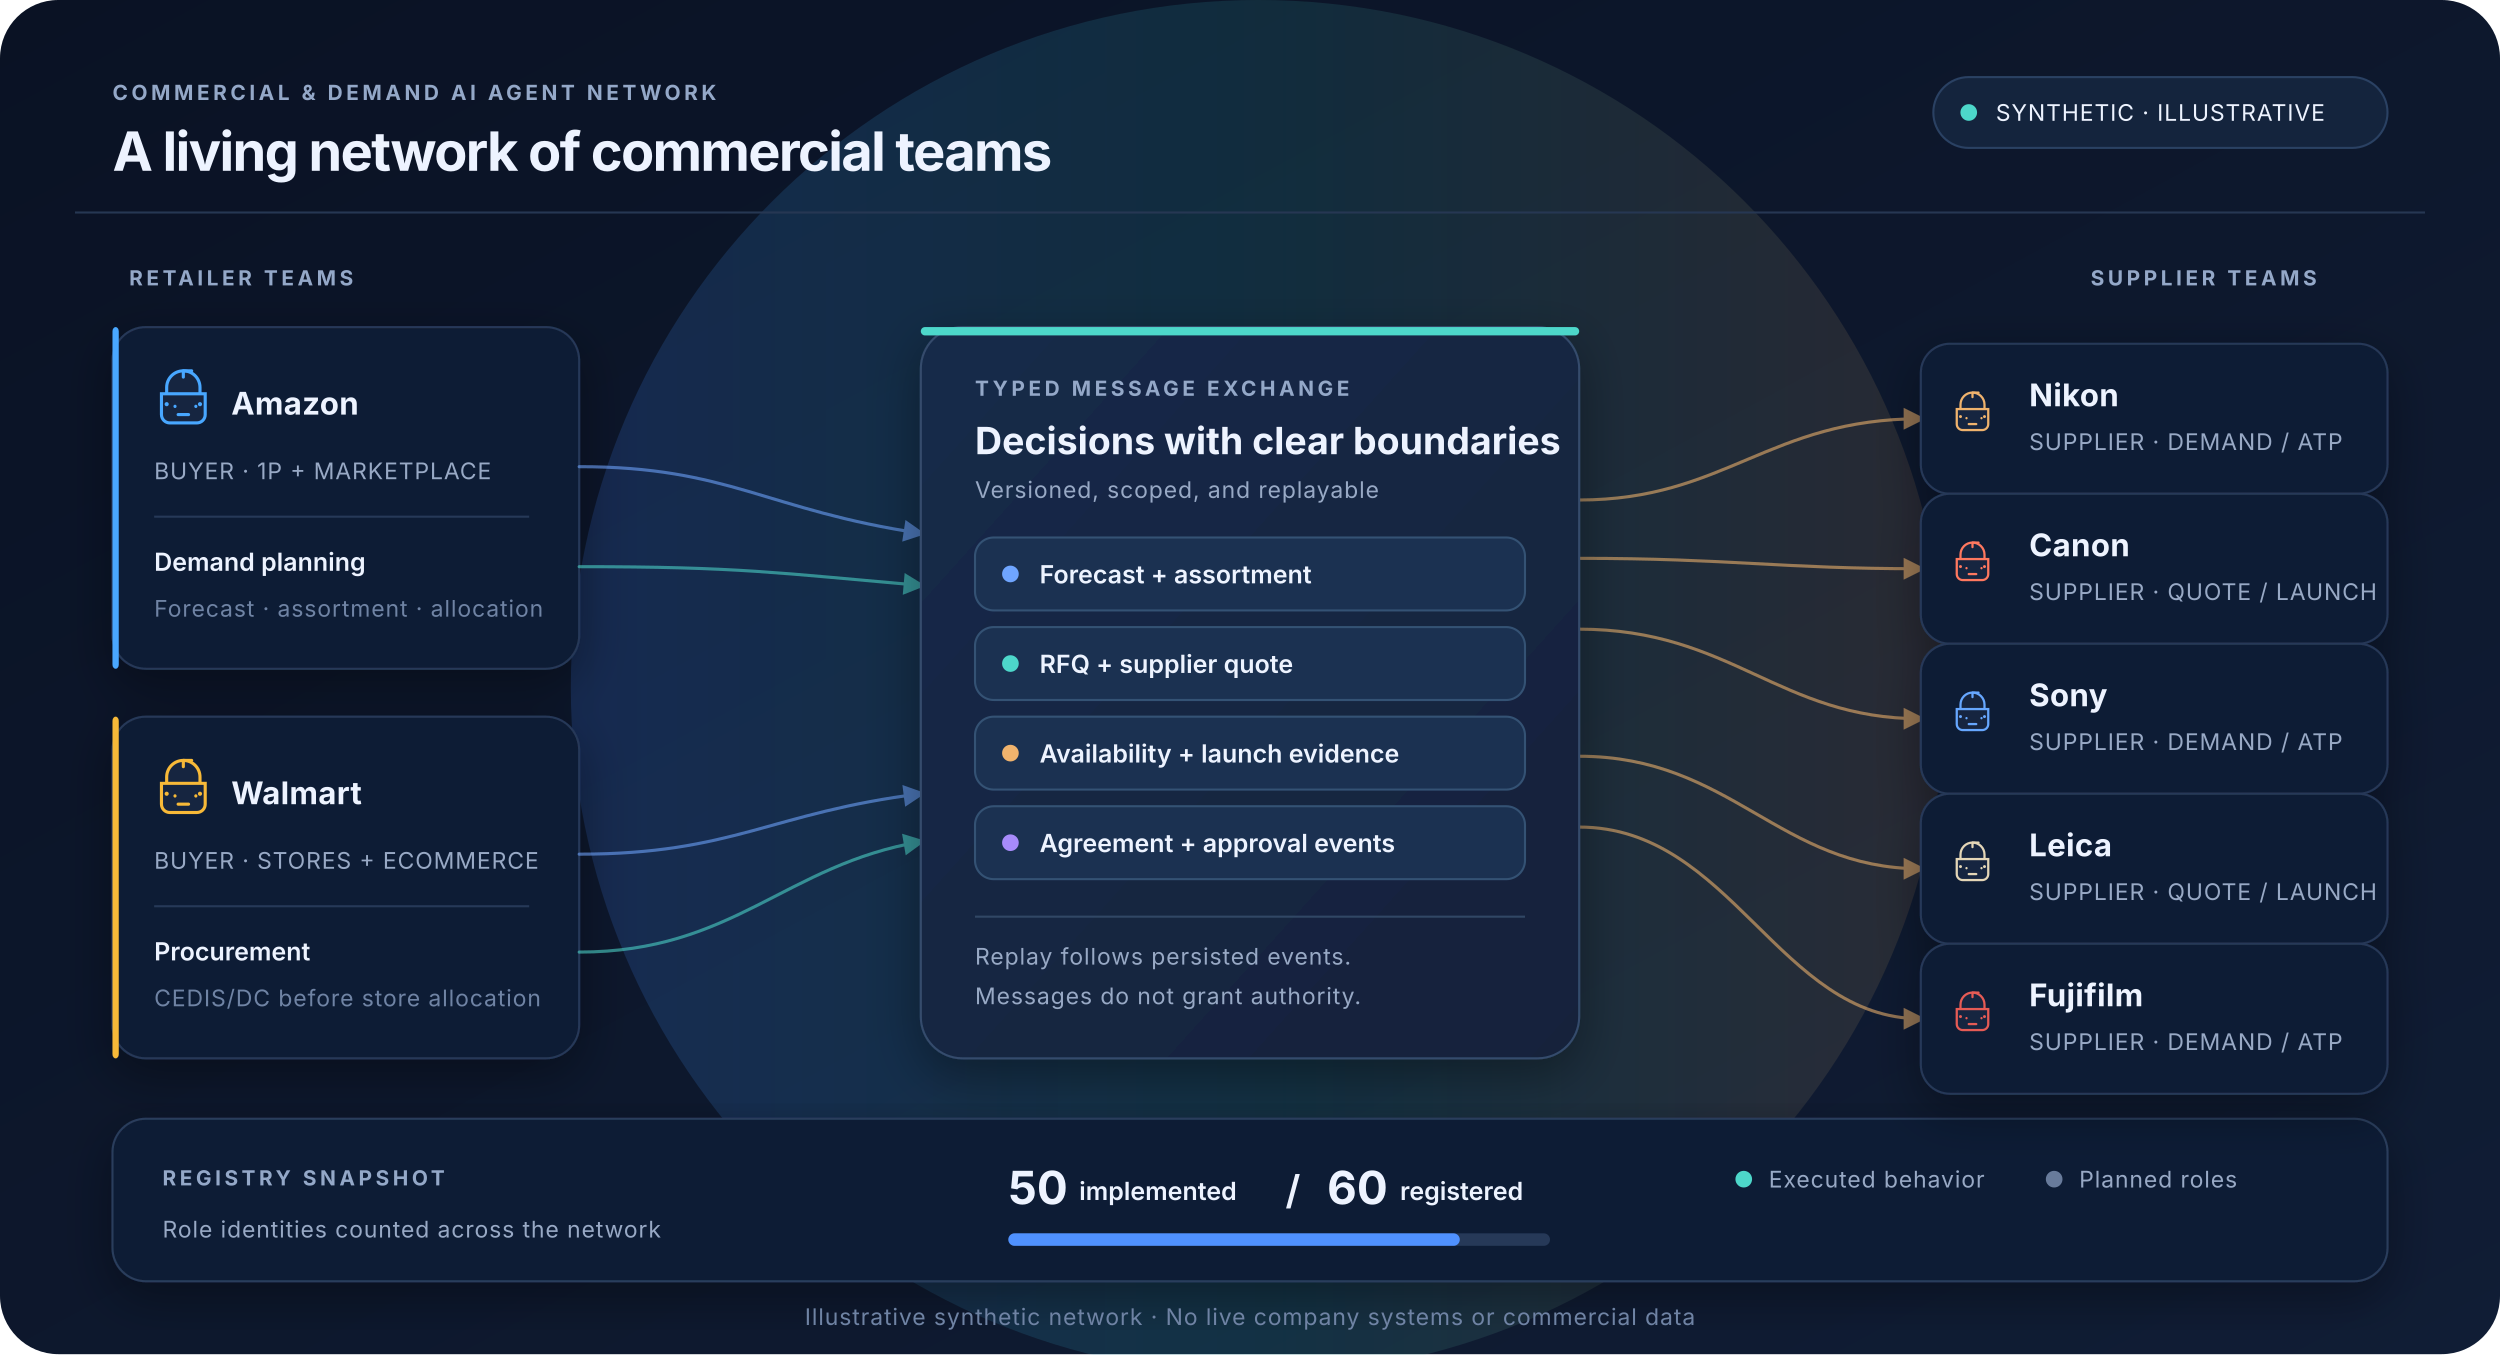
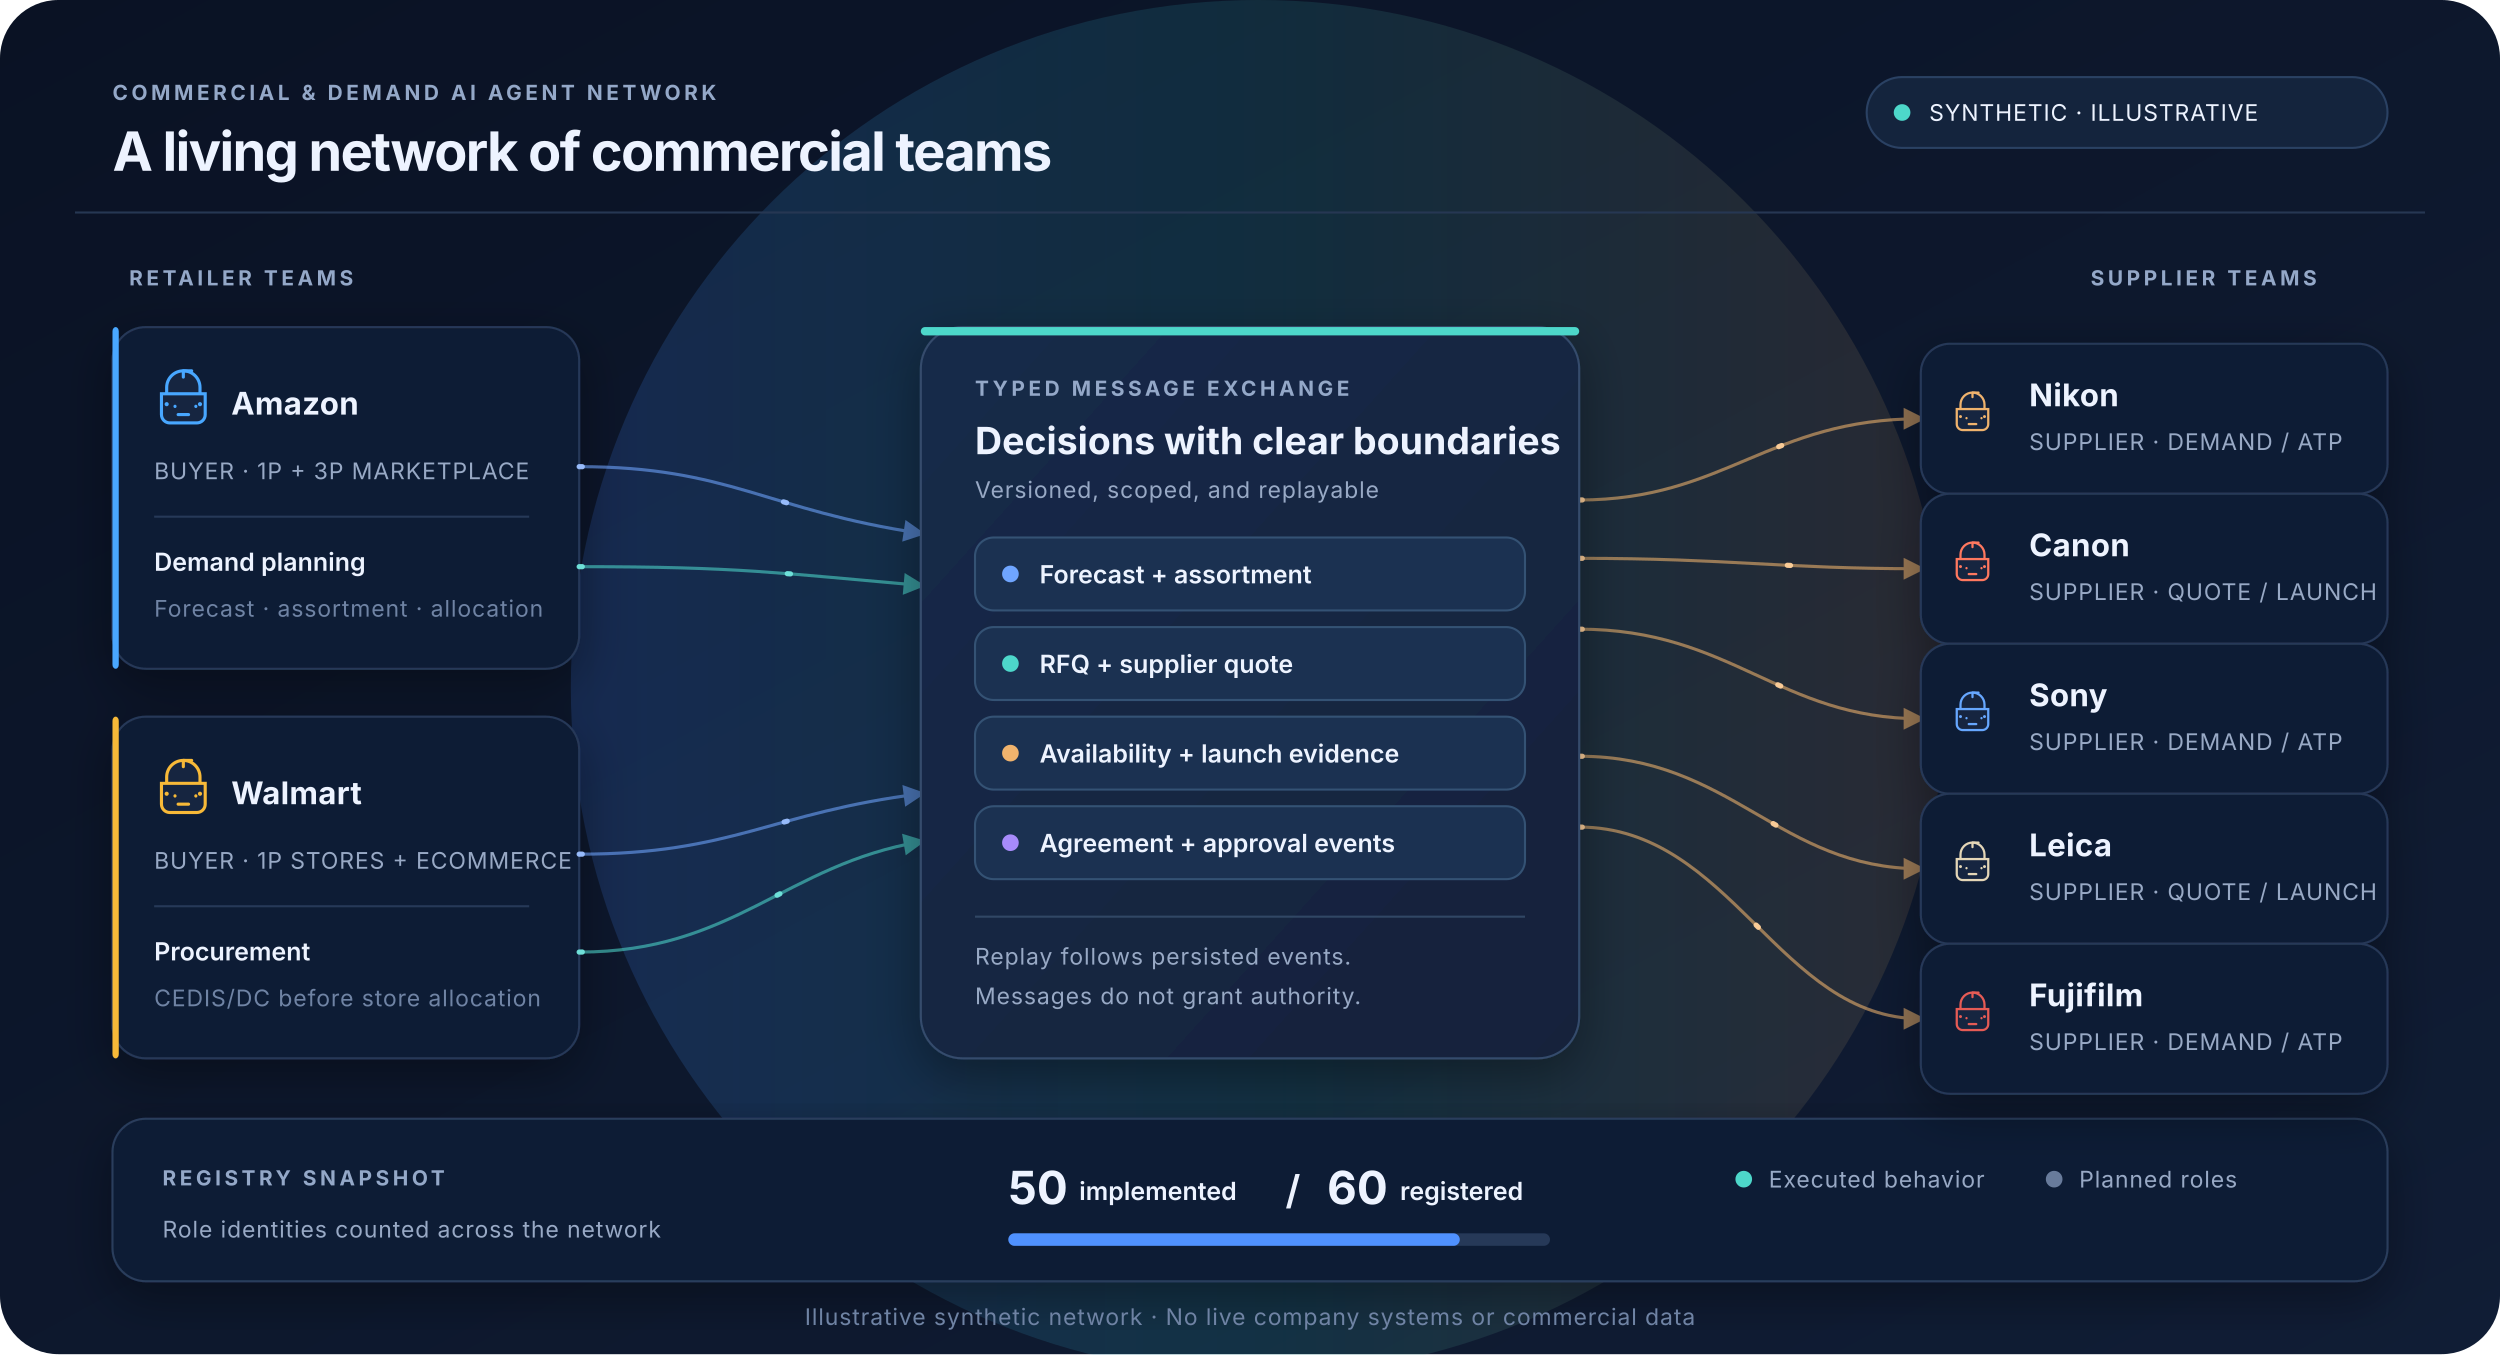
<svg xmlns="http://www.w3.org/2000/svg" viewBox="0 0 1200 650" role="img" aria-labelledby="network-title network-desc">
  <defs>
    <linearGradient id="bg" x1="0" y1="0" x2="1" y2="1">
      <stop stop-color="#0a1224" />
      <stop offset="1" stop-color="#101d35" />
    </linearGradient>
    <linearGradient id="hub" x1="0" y1="0" x2="1" y2="1">
      <stop stop-color="#172a49" />
      <stop offset="1" stop-color="#13223b" />
    </linearGradient>
    <linearGradient id="glow" x1="0" y1="0" x2="1" y2="0">
      <stop stop-color="#4285ff" stop-opacity=".18" />
      <stop offset=".52" stop-color="#36d8ce" stop-opacity=".12" />
      <stop offset="1" stop-color="#f0a85d" stop-opacity=".12" />
    </linearGradient>
    <filter id="shadow" x="-20%" y="-20%" width="140%" height="150%">
      <feDropShadow dx="0" dy="8" stdDeviation="12" flood-color="#020712" flood-opacity=".35" />
    </filter>
    <marker id="arrow-blue" markerWidth="7" markerHeight="7" refX="5.5" refY="3.5" orient="auto">
      <path d="M0 0 7 3.5 0 7Z" fill="#6fa5ff" />
    </marker>
    <marker id="arrow-teal" markerWidth="7" markerHeight="7" refX="5.5" refY="3.5" orient="auto">
      <path d="M0 0 7 3.5 0 7Z" fill="#4dd7ca" />
    </marker>
    <marker id="arrow-amber" markerWidth="7" markerHeight="7" refX="5.5" refY="3.5" orient="auto">
      <path d="M0 0 7 3.5 0 7Z" fill="#f0b36d" />
    </marker>
    <style>
      text{font-family:Inter,ui-sans-serif,system-ui,-apple-system,"Segoe UI",sans-serif;fill:#edf3ff}
      .muted{fill:#98a9c5}.dim{fill:#6f83a4}.small{font-size:11px;letter-spacing:.04em}.label{font-size:12px;font-weight:600}.company{font-size:15px;font-weight:700;letter-spacing:.01em}.eyebrow{font-size:10px;font-weight:700;letter-spacing:.17em;fill:#94a8c8}
      .card{fill:#101d34;stroke:#263958;stroke-width:1}.line{fill:none;stroke-width:1.5;stroke-linecap:round;opacity:.74}.robot-shell{fill:#162540;stroke:currentColor;stroke-width:1.5}.robot-face{fill:none;stroke:currentColor;stroke-width:1.5;stroke-linecap:round;stroke-linejoin:round}
+       .packet-path{fill:none;stroke-width:2.5;stroke-linecap:round;stroke-dasharray:1.5 98.5;stroke-dashoffset:100;opacity:.95;animation:packet-travel 10s linear infinite}
+       .packet-path:nth-of-type(2n){animation-duration:11s}.packet-path:nth-of-type(3n){animation-duration:9s}
+       .retail-packet{stroke:#9bbfff}.teal-packet{stroke:#71e5dc}.supplier-packet{stroke:#ffd09a}
+       .robot-activity{animation:bot-idle 5.8s ease-in-out infinite}
+       .robot-activity:nth-of-type(even){animation-delay:-2.9s}
+       @keyframes packet-travel{to{stroke-dashoffset:0}}
+       @keyframes bot-idle{0%,100%{translate:0 0}50%{translate:0 -1.5px}}
+       @media(prefers-reduced-motion:reduce){*,*::before,*::after{animation:none!important;transition:none!important;scroll-behavior:auto!important}}
    </style>
    <g id="bot">
      <path class="robot-shell" d="M7 12.5V10a8 8 0 0 1 16 0v2.5M4.5 13h21v10a4 4 0 0 1-4 4h-13a4 4 0 0 1-4-4z" />
      <path class="robot-face" d="M11 19v.1m10-.1v.1M12.5 23h5M15 2v3M15 2h4" />
      <circle cx="7" cy="18" r="1" fill="currentColor" />
      <circle cx="23" cy="18" r="1" fill="currentColor" />
    </g>
  </defs>
  <rect width="1200" height="650" rx="28" fill="url(#bg)" />
  <circle cx="604" cy="330" r="330" fill="url(#glow)" />
  <path d="M36 102H1164" stroke="#263753" stroke-width="1" />
  <text x="54" y="48" class="eyebrow">COMMERCIAL &amp; DEMAND AI AGENT NETWORK</text>
  <text x="54" y="82" font-size="26" font-weight="720" letter-spacing="-.03em">A living network of commercial teams</text>
-   <g transform="translate(928 37)">
-     <rect width="218" height="34" rx="17" fill="#14243d" stroke="#2a4163" />
+   <g transform="translate(896 37)">
+     <rect width="250" height="34" rx="17" fill="#14243d" stroke="#2a4163" />
    <circle cx="17" cy="17" r="4" fill="#4dd7ca" />
    <text x="30" y="21" class="small" fill="#bfcee4">SYNTHETIC · ILLUSTRATIVE</text>
  </g>
  <text x="62" y="137" class="eyebrow">RETAILER TEAMS</text>
  <text x="1112" y="137" class="eyebrow" text-anchor="end">SUPPLIER TEAMS</text>
  <g filter="url(#shadow)">
    <rect class="card" x="54" y="157" width="224" height="164" rx="16" />
    <rect x="54" y="157" width="3" height="164" rx="2" fill="#48a7ff" />
    <rect class="card" x="54" y="344" width="224" height="164" rx="16" />
    <rect x="54" y="344" width="3" height="164" rx="2" fill="#f7b938" />
  </g>
-   <g style="color:#48a7ff" transform="translate(73 176)">
+   <g class="robot-activity" style="color:#48a7ff" transform="translate(73 176)">
    <use href="#bot" />
  </g>
  <text x="111" y="199" class="company">Amazon</text>
-   <text x="74" y="230" class="small muted">BUYER · 1P + MARKETPLACE</text>
+   <text x="74" y="230" class="small muted">BUYER · 1P + 3P MARKETPLACE</text>
  <path d="M74 248H254" stroke="#263958" />
  <text x="74" y="274" class="label">Demand planning</text>
  <text x="74" y="296" class="small dim">Forecast · assortment · allocation</text>
-   <g style="color:#f7b938" transform="translate(73 363)">
+   <g class="robot-activity" style="color:#f7b938" transform="translate(73 363)">
    <use href="#bot" />
  </g>
  <text x="111" y="386" class="company">Walmart</text>
-   <text x="74" y="417" class="small muted">BUYER · STORES + ECOMMERCE</text>
+   <text x="74" y="417" class="small muted">BUYER · 1P STORES + ECOMMERCE</text>
  <path d="M74 435H254" stroke="#263958" />
  <text x="74" y="461" class="label">Procurement</text>
  <text x="74" y="483" class="small dim">CEDIS/DC before store allocation</text>
  <g opacity=".78">
    <path class="line" d="M278 224 C350 224 368 245 442 256" stroke="#6fa5ff" marker-end="url(#arrow-blue)" />
    <path class="line" d="M278 272 C355 272 373 275 442 281" stroke="#4dd7ca" marker-end="url(#arrow-teal)" />
    <path class="line" d="M278 410 C352 410 370 390 442 381" stroke="#6fa5ff" marker-end="url(#arrow-blue)" />
    <path class="line" d="M278 457 C352 457 377 415 442 404" stroke="#4dd7ca" marker-end="url(#arrow-teal)" />
    <path class="line" d="M758 240 C828 240 849 201 922 201" stroke="#f0b36d" marker-end="url(#arrow-amber)" />
    <path class="line" d="M758 268 C831 268 854 273 922 273" stroke="#f0b36d" marker-end="url(#arrow-amber)" />
    <path class="line" d="M758 302 C831 302 854 345 922 345" stroke="#f0b36d" marker-end="url(#arrow-amber)" />
    <path class="line" d="M758 363 C831 363 854 417 922 417" stroke="#f0b36d" marker-end="url(#arrow-amber)" />
    <path class="line" d="M758 397 C831 397 854 489 922 489" stroke="#f0b36d" marker-end="url(#arrow-amber)" />
+   </g>
+   <g aria-hidden="true">
+     <path class="packet-path retail-packet" pathLength="100" d="M278 224 C350 224 368 245 442 256" style="animation-delay:-1.4s" />
+     <path class="packet-path teal-packet" pathLength="100" d="M278 272 C355 272 373 275 442 281" style="animation-delay:-6.2s" />
+     <path class="packet-path retail-packet" pathLength="100" d="M278 410 C352 410 370 390 442 381" style="animation-delay:-3.7s" />
+     <path class="packet-path teal-packet" pathLength="100" d="M278 457 C352 457 377 415 442 404" style="animation-delay:-8.3s" />
+     <path class="packet-path supplier-packet" pathLength="100" d="M758 240 C828 240 849 201 922 201" style="animation-delay:-4.8s" />
+     <path class="packet-path supplier-packet" pathLength="100" d="M758 268 C831 268 854 273 922 273" style="animation-delay:-.8s" />
+     <path class="packet-path supplier-packet" pathLength="100" d="M758 302 C831 302 854 345 922 345" style="animation-delay:-7.4s" />
+     <path class="packet-path supplier-packet" pathLength="100" d="M758 363 C831 363 854 417 922 417" style="animation-delay:-2.6s" />
+     <path class="packet-path supplier-packet" pathLength="100" d="M758 397 C831 397 854 489 922 489" style="animation-delay:-9.1s" />
  </g>
  <g filter="url(#shadow)">
    <rect x="442" y="157" width="316" height="351" rx="20" fill="url(#hub)" stroke="#344b6c" />
    <rect x="442" y="157" width="316" height="4" rx="2" fill="#4dd7ca" />
  </g>
  <text x="468" y="190" class="eyebrow" fill="#4dd7ca">TYPED MESSAGE EXCHANGE</text>
  <text x="468" y="218" font-size="18" font-weight="700">Decisions with clear boundaries</text>
  <text x="468" y="239" class="small muted">Versioned, scoped, and replayable</text>
  <g>
    <rect x="468" y="258" width="264" height="35" rx="9" fill="#1b3151" stroke="#345274" />
    <circle cx="485" cy="275.5" r="4" fill="#6fa5ff" />
    <text x="499" y="280" class="label">Forecast + assortment</text>
    <rect x="468" y="301" width="264" height="35" rx="9" fill="#1b3151" stroke="#345274" />
    <circle cx="485" cy="318.5" r="4" fill="#4dd7ca" />
    <text x="499" y="323" class="label">RFQ + supplier quote</text>
    <rect x="468" y="344" width="264" height="35" rx="9" fill="#1b3151" stroke="#345274" />
    <circle cx="485" cy="361.5" r="4" fill="#f0b36d" />
    <text x="499" y="366" class="label">Availability + launch evidence</text>
    <rect x="468" y="387" width="264" height="35" rx="9" fill="#1b3151" stroke="#345274" />
    <circle cx="485" cy="404.5" r="4" fill="#a78bfa" />
    <text x="499" y="409" class="label">Agreement + approval events</text>
  </g>
  <path d="M468 440H732" stroke="#314765" />
  <text x="468" y="463" class="small muted">Replay follows persisted events.</text>
  <text x="468" y="482" class="small muted">Messages do not grant authority.</text>
  <g filter="url(#shadow)">
    <rect x="54" y="537" width="1092" height="78" rx="16" fill="#101d34" stroke="#293d5c" />
  </g>
  <text x="78" y="569" class="eyebrow">REGISTRY SNAPSHOT</text>
  <text x="78" y="594" class="small muted">Role identities counted across the network</text>
  <g transform="translate(484 553)">
    <text x="0" y="25" font-size="22" font-weight="750" fill="#76a9ff">50</text>
    <text x="34" y="23" class="label">implemented</text>
    <text x="133" y="25" font-size="19" font-weight="600" fill="#7086a8">/</text>
    <text x="153" y="25" font-size="22" font-weight="750" fill="#b7c5dc">60</text>
    <text x="188" y="23" class="label">registered</text>
    <rect x="0" y="39" width="260" height="6" rx="3" fill="#263958" />
    <rect x="0" y="39" width="216.7" height="6" rx="3" fill="#4f91ff" />
  </g>
  <g transform="translate(832 561)">
    <circle cx="5" cy="5" r="4" fill="#4dd7ca" />
    <text x="17" y="9" class="small muted">Executed behavior</text>
    <circle cx="154" cy="5" r="4" fill="#687b9b" />
    <text x="166" y="9" class="small muted">Planned roles</text>
  </g>
  <g filter="url(#shadow)">
    <rect class="card" x="922" y="165" width="224" height="72" rx="14" />
    <rect class="card" x="922" y="237" width="224" height="72" rx="14" />
    <rect class="card" x="922" y="309" width="224" height="72" rx="14" />
    <rect class="card" x="922" y="381" width="224" height="72" rx="14" />
    <rect class="card" x="922" y="453" width="224" height="72" rx="14" />
  </g>
-   <g style="color:#f0b36d" transform="translate(936 187) scale(.72)">
+   <g class="robot-activity" style="color:#f0b36d" transform="translate(936 187) scale(.72)">
    <use href="#bot" />
  </g>
  <text x="974" y="195" class="company">Nikon</text>
  <text x="974" y="216" class="small muted">SUPPLIER · DEMAND / ATP</text>
-   <g style="color:#ff785f" transform="translate(936 259) scale(.72)">
+   <g class="robot-activity" style="color:#ff785f" transform="translate(936 259) scale(.72)">
    <use href="#bot" />
  </g>
  <text x="974" y="267" class="company">Canon</text>
  <text x="974" y="288" class="small muted">SUPPLIER · QUOTE / LAUNCH</text>
-   <g style="color:#66a7ff" transform="translate(936 331) scale(.72)">
+   <g class="robot-activity" style="color:#66a7ff" transform="translate(936 331) scale(.72)">
    <use href="#bot" />
  </g>
  <text x="974" y="339" class="company">Sony</text>
  <text x="974" y="360" class="small muted">SUPPLIER · DEMAND / ATP</text>
-   <g style="color:#e4d6b7" transform="translate(936 403) scale(.72)">
+   <g class="robot-activity" style="color:#e4d6b7" transform="translate(936 403) scale(.72)">
    <use href="#bot" />
  </g>
  <text x="974" y="411" class="company">Leica</text>
  <text x="974" y="432" class="small muted">SUPPLIER · QUOTE / LAUNCH</text>
  <g>
-     <g style="color:#e65b55" transform="translate(936 475) scale(.72)">
+     <g class="robot-activity" style="color:#e65b55" transform="translate(936 475) scale(.72)">
      <use href="#bot" />
    </g>
    <text x="974" y="483" class="company" font-size="14">Fujifilm</text>
    <text x="974" y="504" class="small muted">SUPPLIER · DEMAND / ATP</text>
  </g>
  <text x="600" y="636" class="small dim" text-anchor="middle">Illustrative synthetic network · No live company systems or commercial data</text>
</svg>
